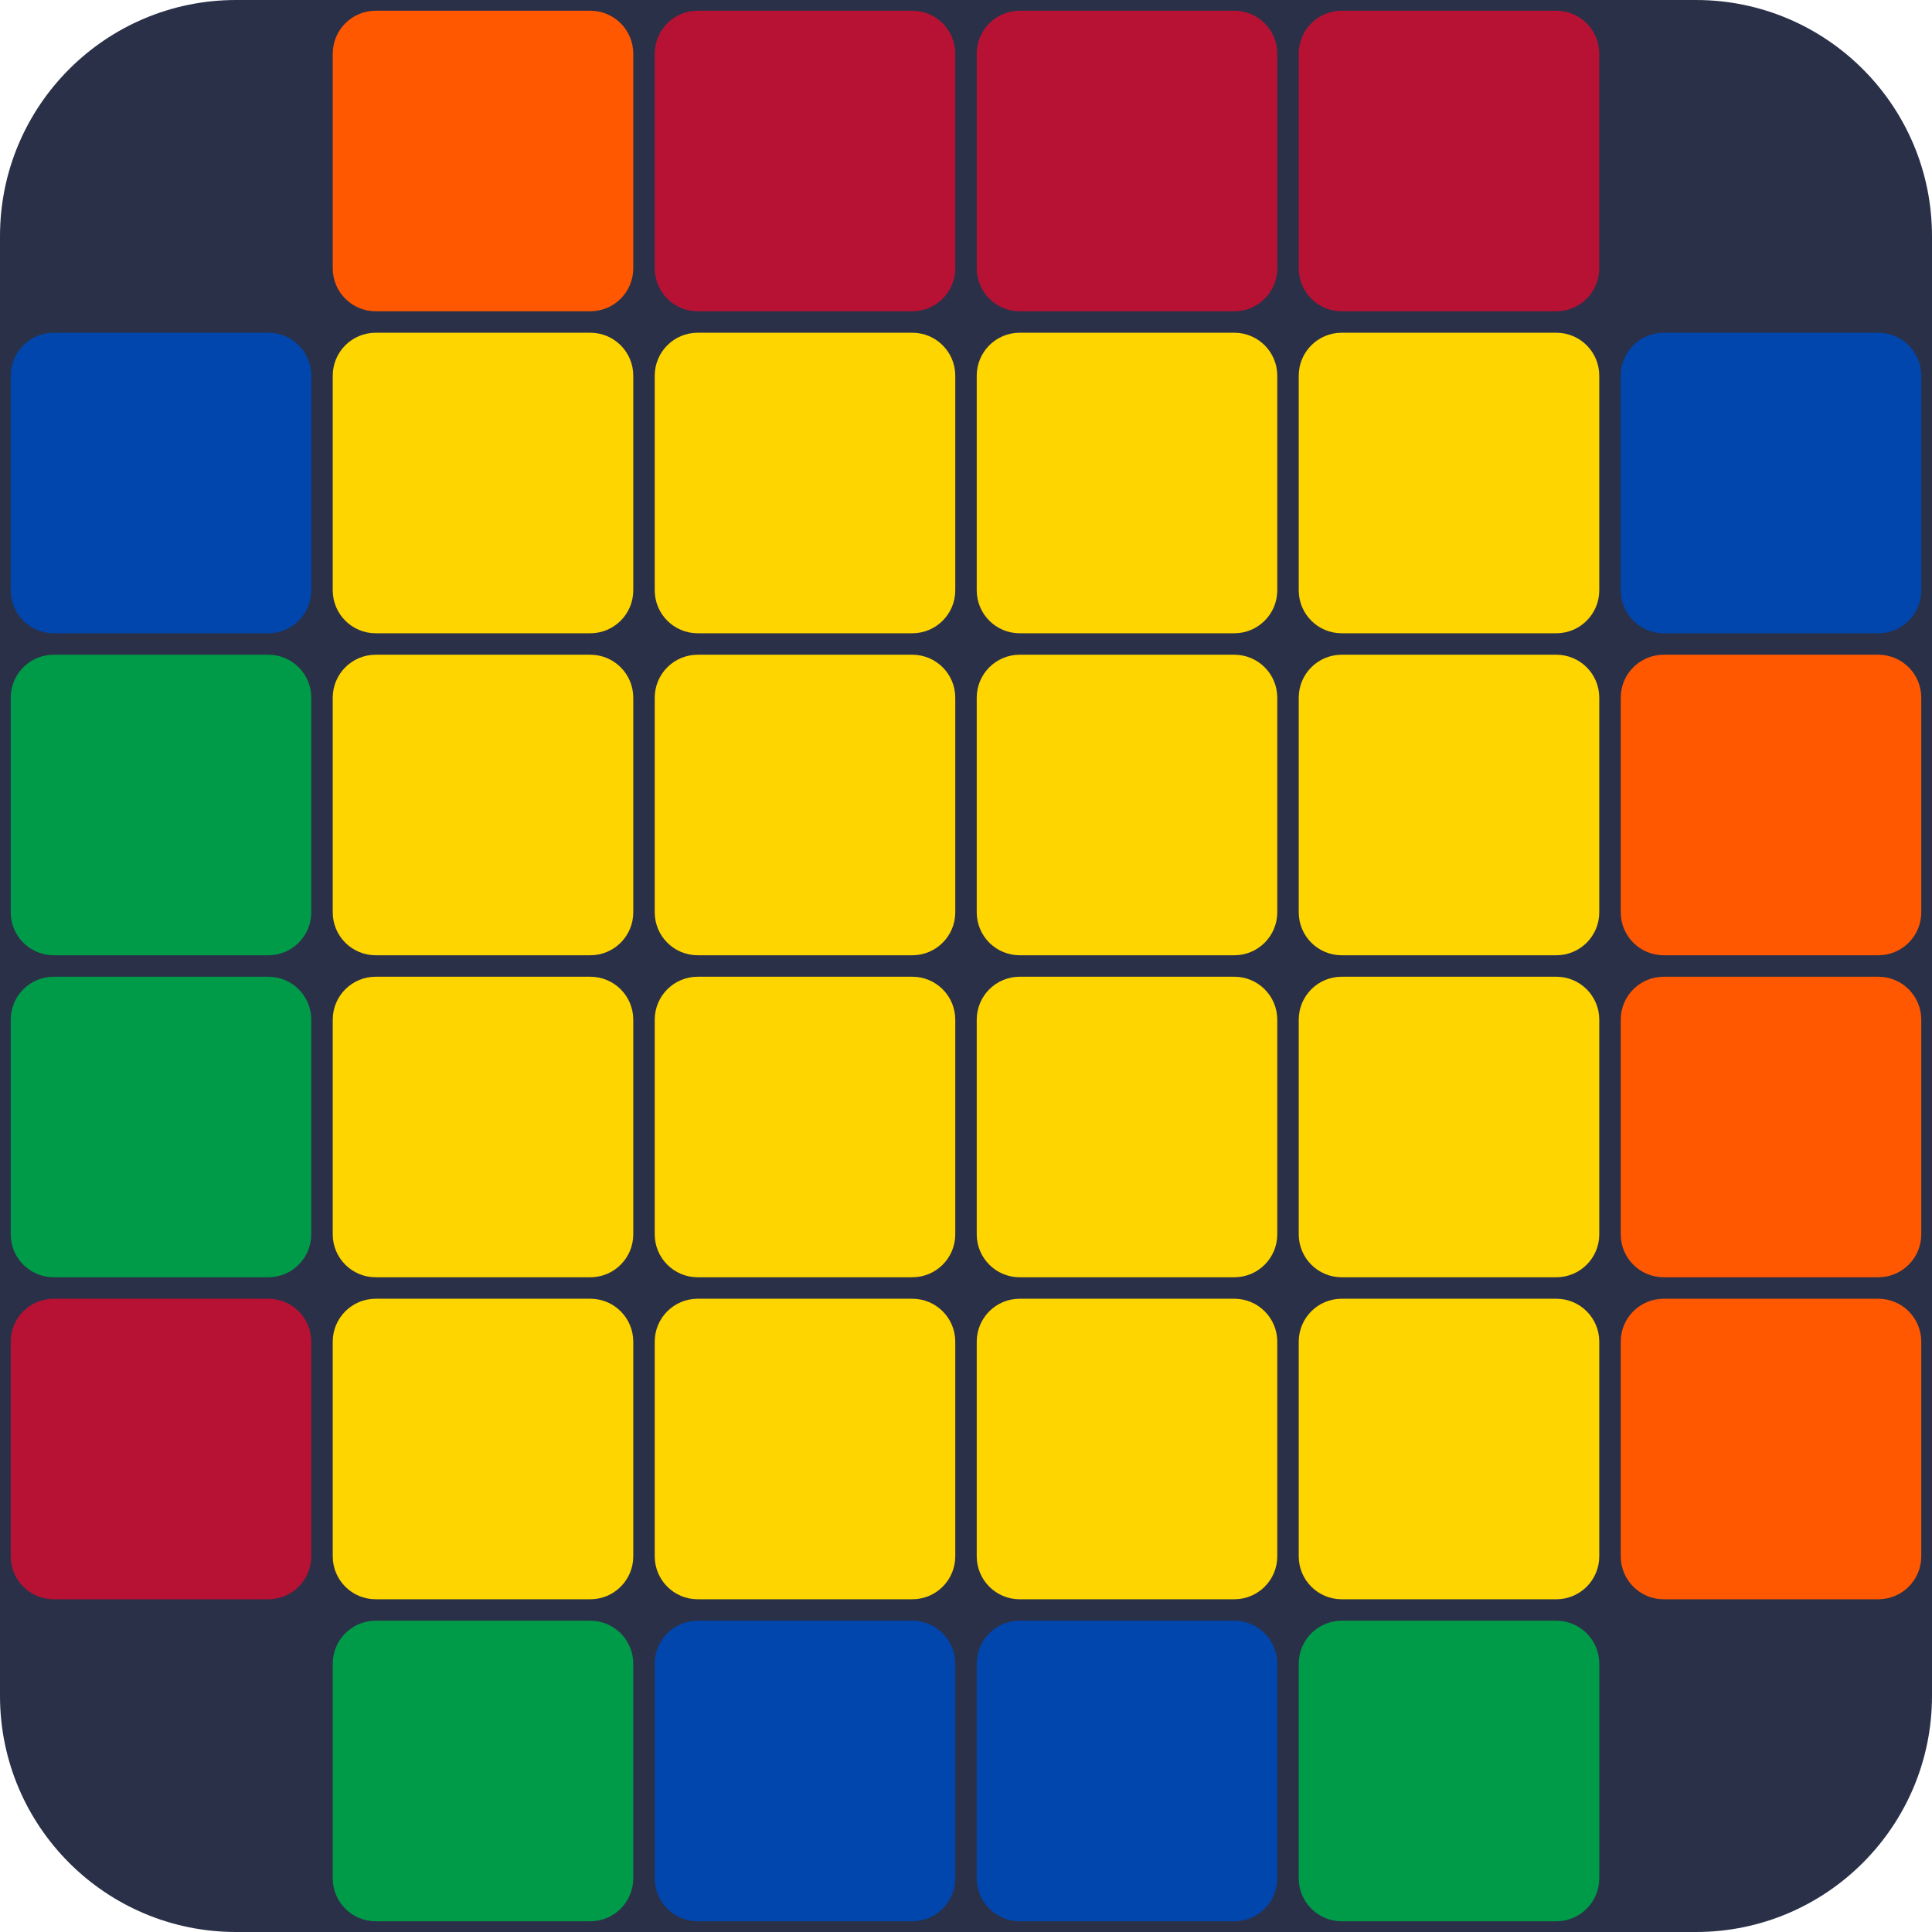
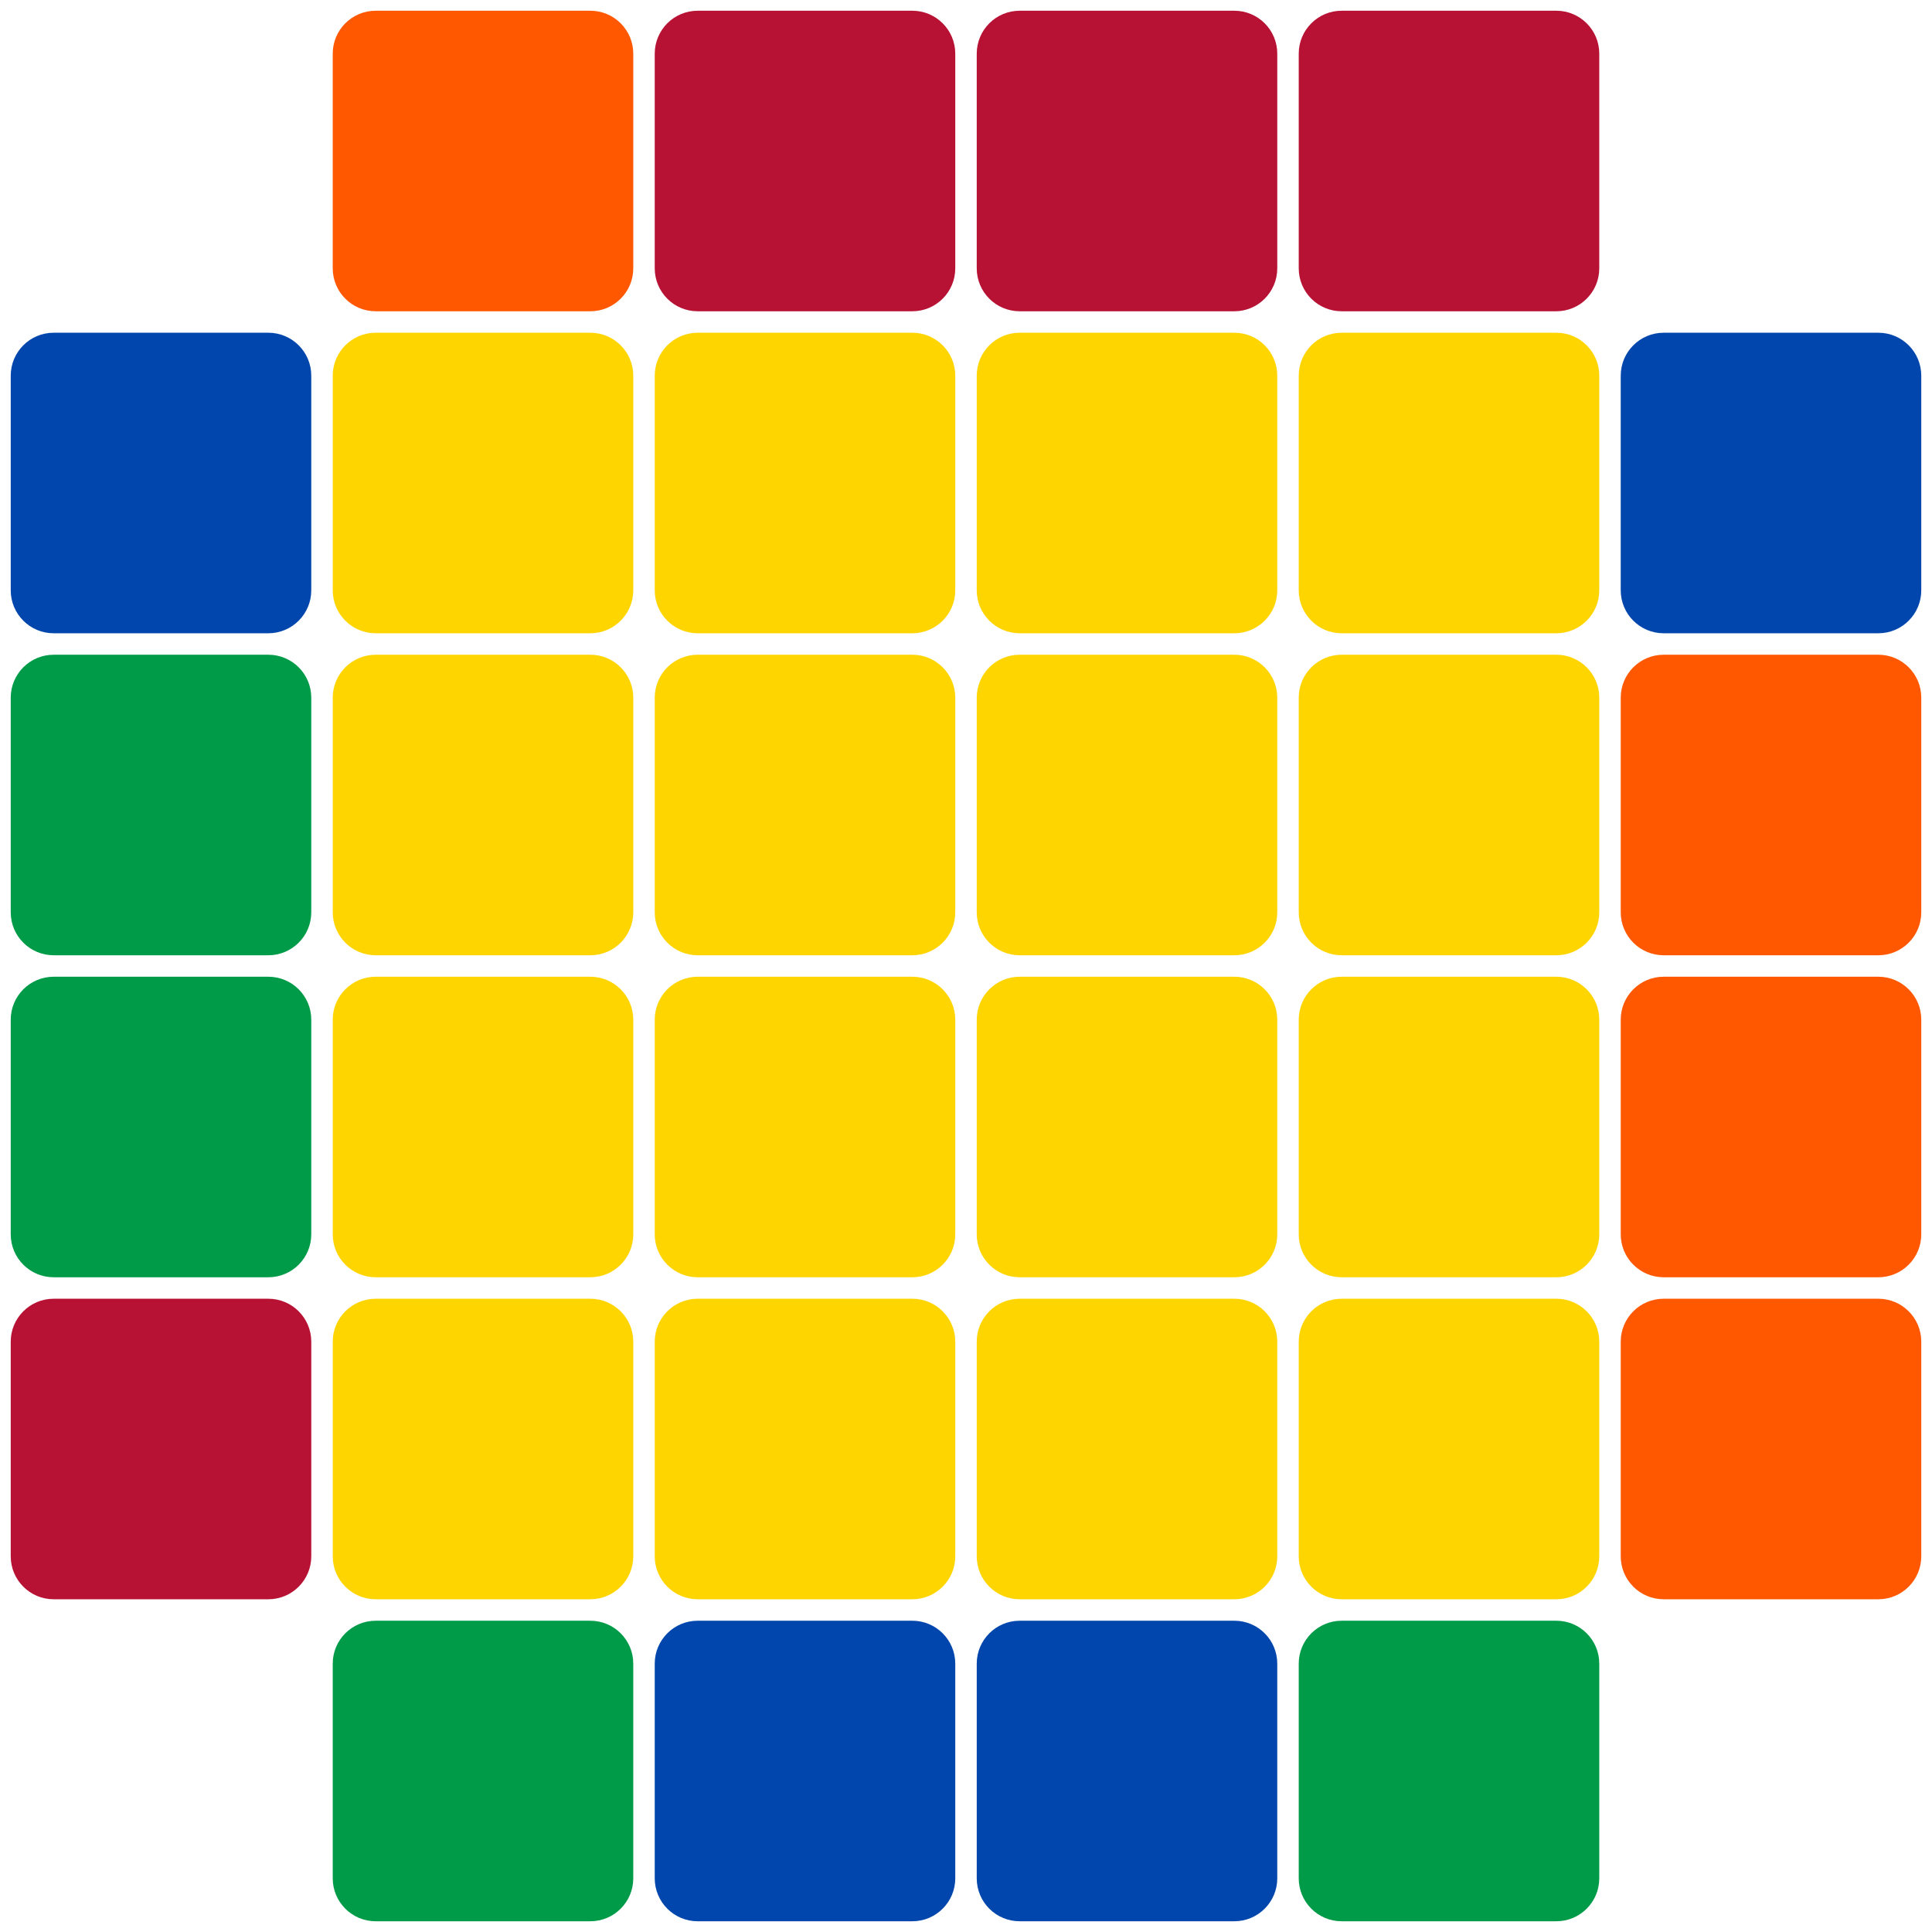
<svg xmlns="http://www.w3.org/2000/svg" viewBox="0 0 180 180">
-   <rect x="0" y="0" width="180" height="180" rx="22" fill="#2a3048" />
  <rect x="31" y="1" width="28" height="28" rx="4" fill="#ff5800" />
  <rect x="61" y="1" width="28" height="28" rx="4" fill="#b71234" />
  <rect x="91" y="1" width="28" height="28" rx="4" fill="#b71234" />
  <rect x="121" y="1" width="28" height="28" rx="4" fill="#b71234" />
  <rect x="1" y="31" width="28" height="28" rx="4" fill="#0046ad" />
  <rect x="31" y="31" width="28" height="28" rx="4" fill="#ffd500" />
  <rect x="61" y="31" width="28" height="28" rx="4" fill="#ffd500" />
  <rect x="91" y="31" width="28" height="28" rx="4" fill="#ffd500" />
  <rect x="121" y="31" width="28" height="28" rx="4" fill="#ffd500" />
  <rect x="151" y="31" width="28" height="28" rx="4" fill="#0046ad" />
  <rect x="1" y="61" width="28" height="28" rx="4" fill="#009b48" />
  <rect x="31" y="61" width="28" height="28" rx="4" fill="#ffd500" />
  <rect x="61" y="61" width="28" height="28" rx="4" fill="#ffd500" />
  <rect x="91" y="61" width="28" height="28" rx="4" fill="#ffd500" />
  <rect x="121" y="61" width="28" height="28" rx="4" fill="#ffd500" />
  <rect x="151" y="61" width="28" height="28" rx="4" fill="#ff5800" />
  <rect x="1" y="91" width="28" height="28" rx="4" fill="#009b48" />
  <rect x="31" y="91" width="28" height="28" rx="4" fill="#ffd500" />
  <rect x="61" y="91" width="28" height="28" rx="4" fill="#ffd500" />
  <rect x="91" y="91" width="28" height="28" rx="4" fill="#ffd500" />
  <rect x="121" y="91" width="28" height="28" rx="4" fill="#ffd500" />
  <rect x="151" y="91" width="28" height="28" rx="4" fill="#ff5800" />
  <rect x="1" y="121" width="28" height="28" rx="4" fill="#b71234" />
  <rect x="31" y="121" width="28" height="28" rx="4" fill="#ffd500" />
  <rect x="61" y="121" width="28" height="28" rx="4" fill="#ffd500" />
  <rect x="91" y="121" width="28" height="28" rx="4" fill="#ffd500" />
  <rect x="121" y="121" width="28" height="28" rx="4" fill="#ffd500" />
  <rect x="151" y="121" width="28" height="28" rx="4" fill="#ff5800" />
  <rect x="31" y="151" width="28" height="28" rx="4" fill="#009b48" />
  <rect x="61" y="151" width="28" height="28" rx="4" fill="#0046ad" />
  <rect x="91" y="151" width="28" height="28" rx="4" fill="#0046ad" />
  <rect x="121" y="151" width="28" height="28" rx="4" fill="#009b48" />
</svg>
